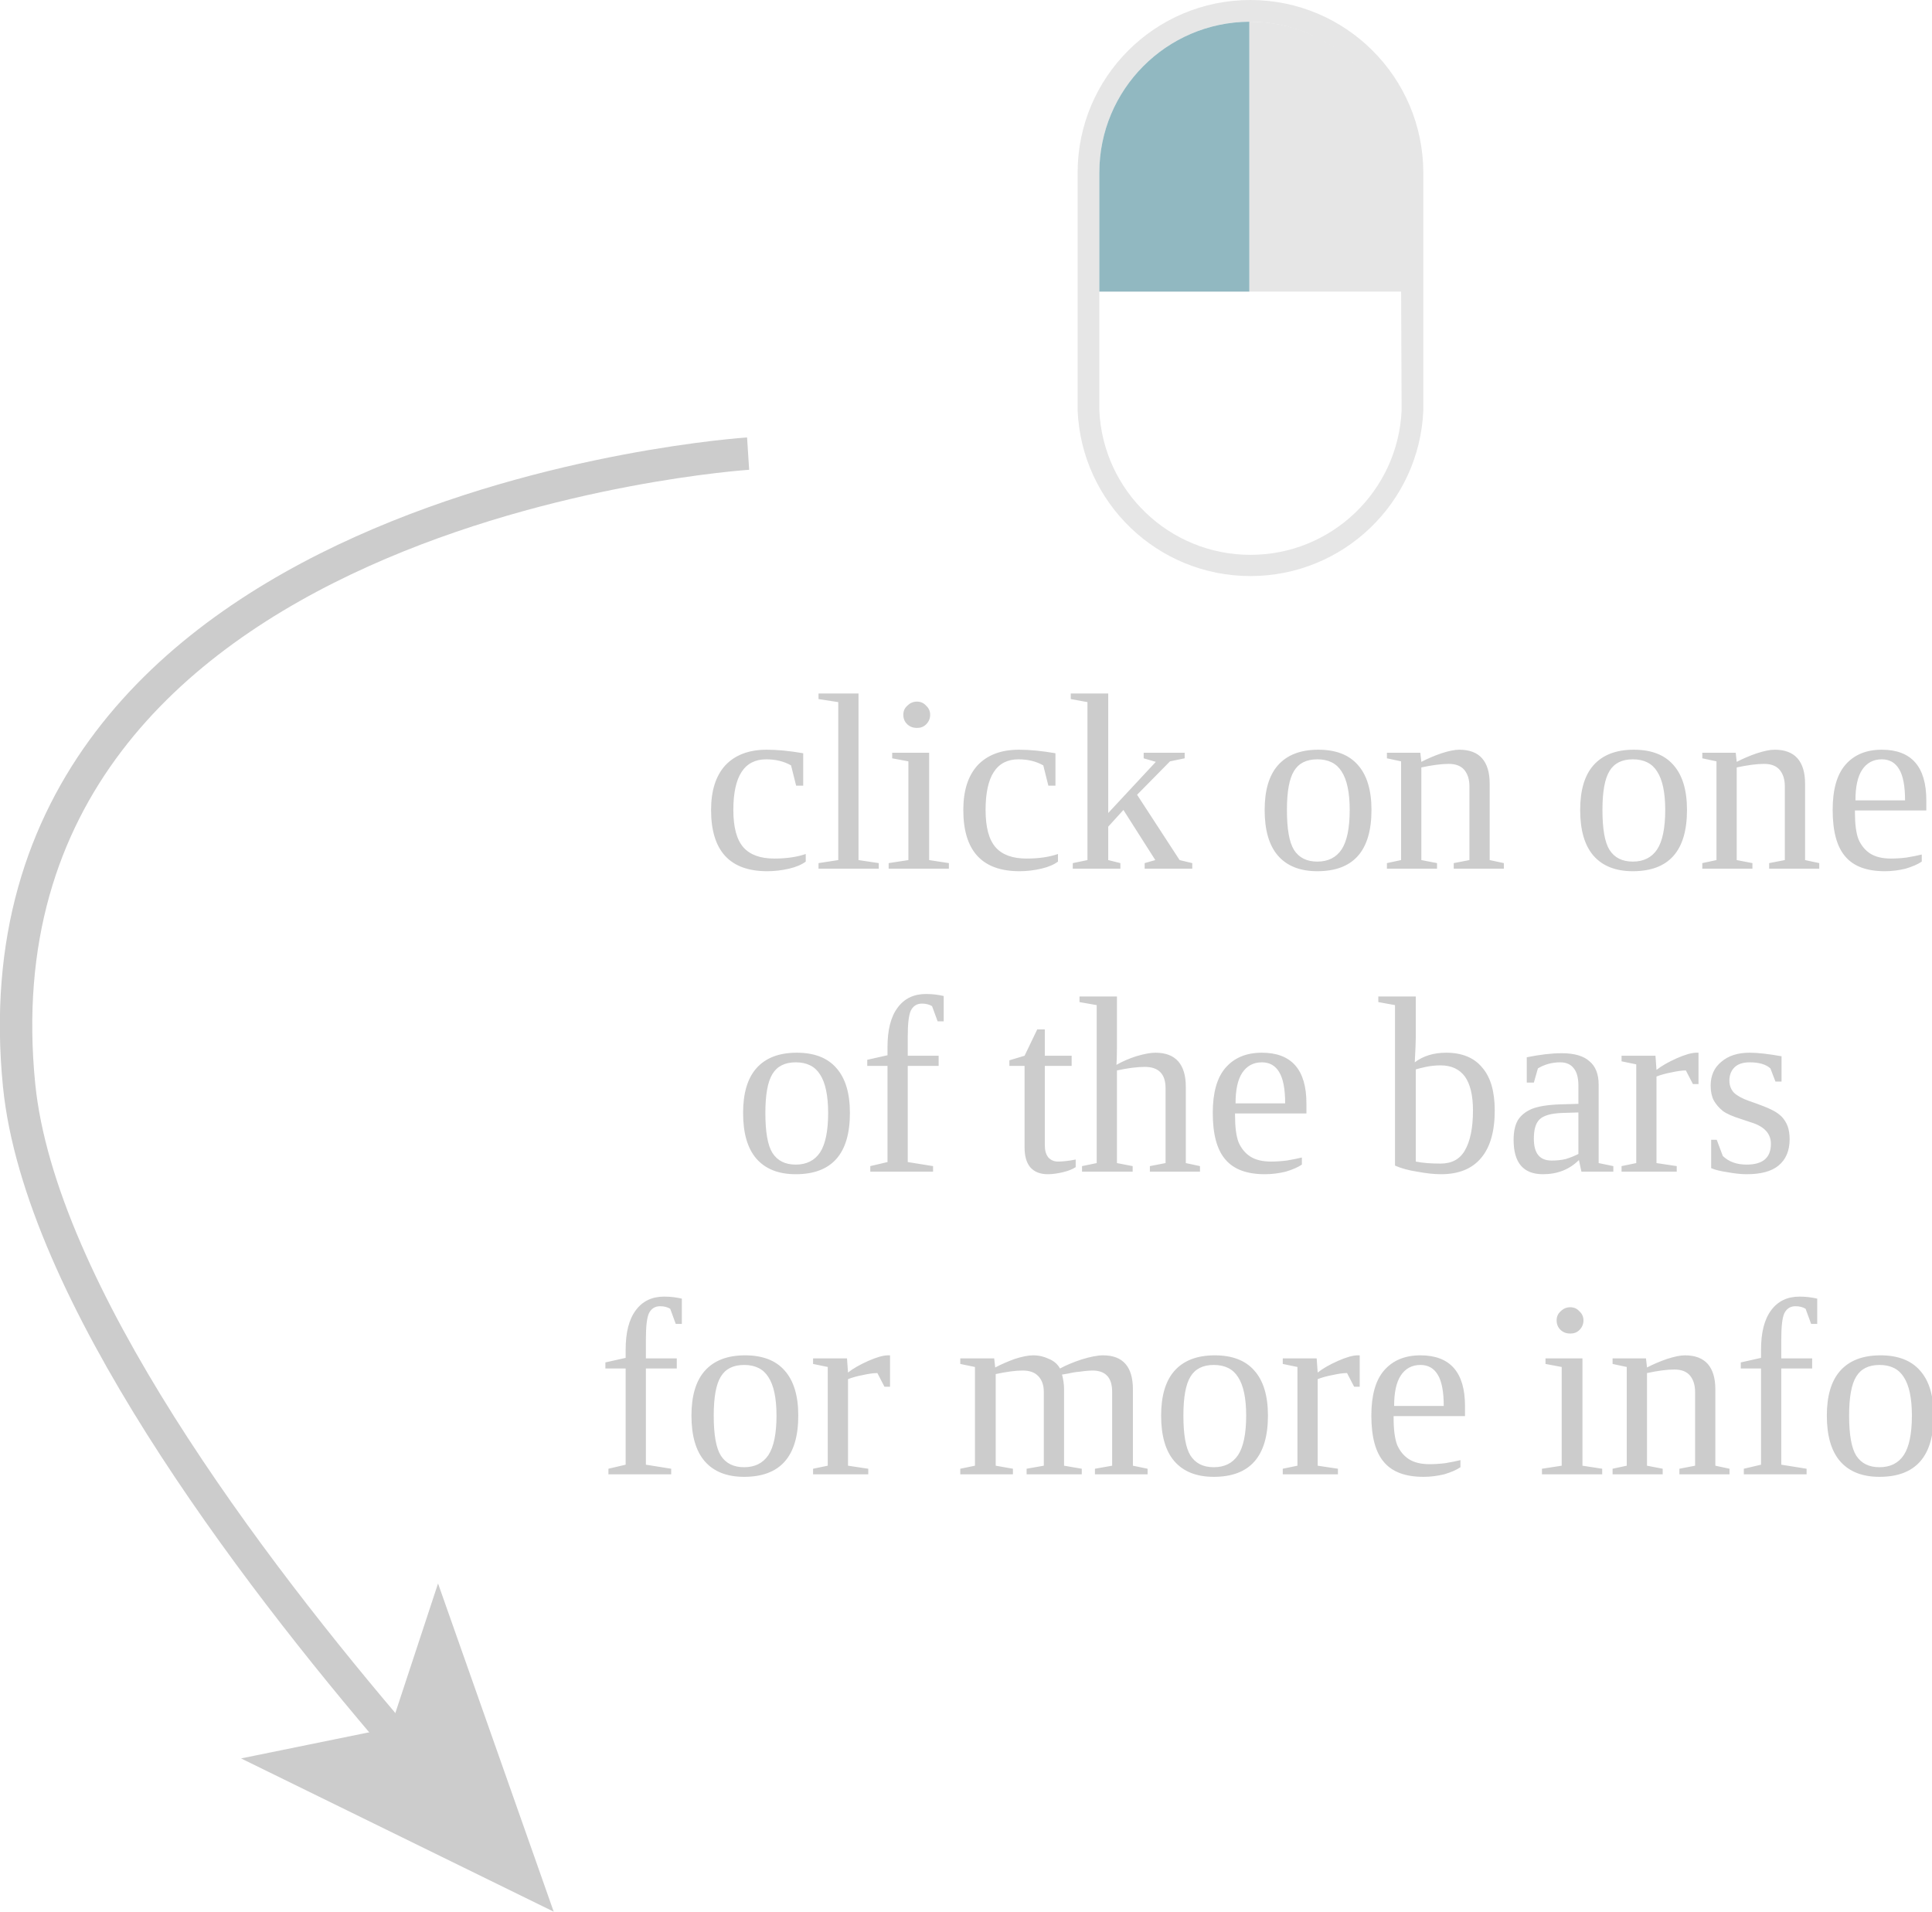
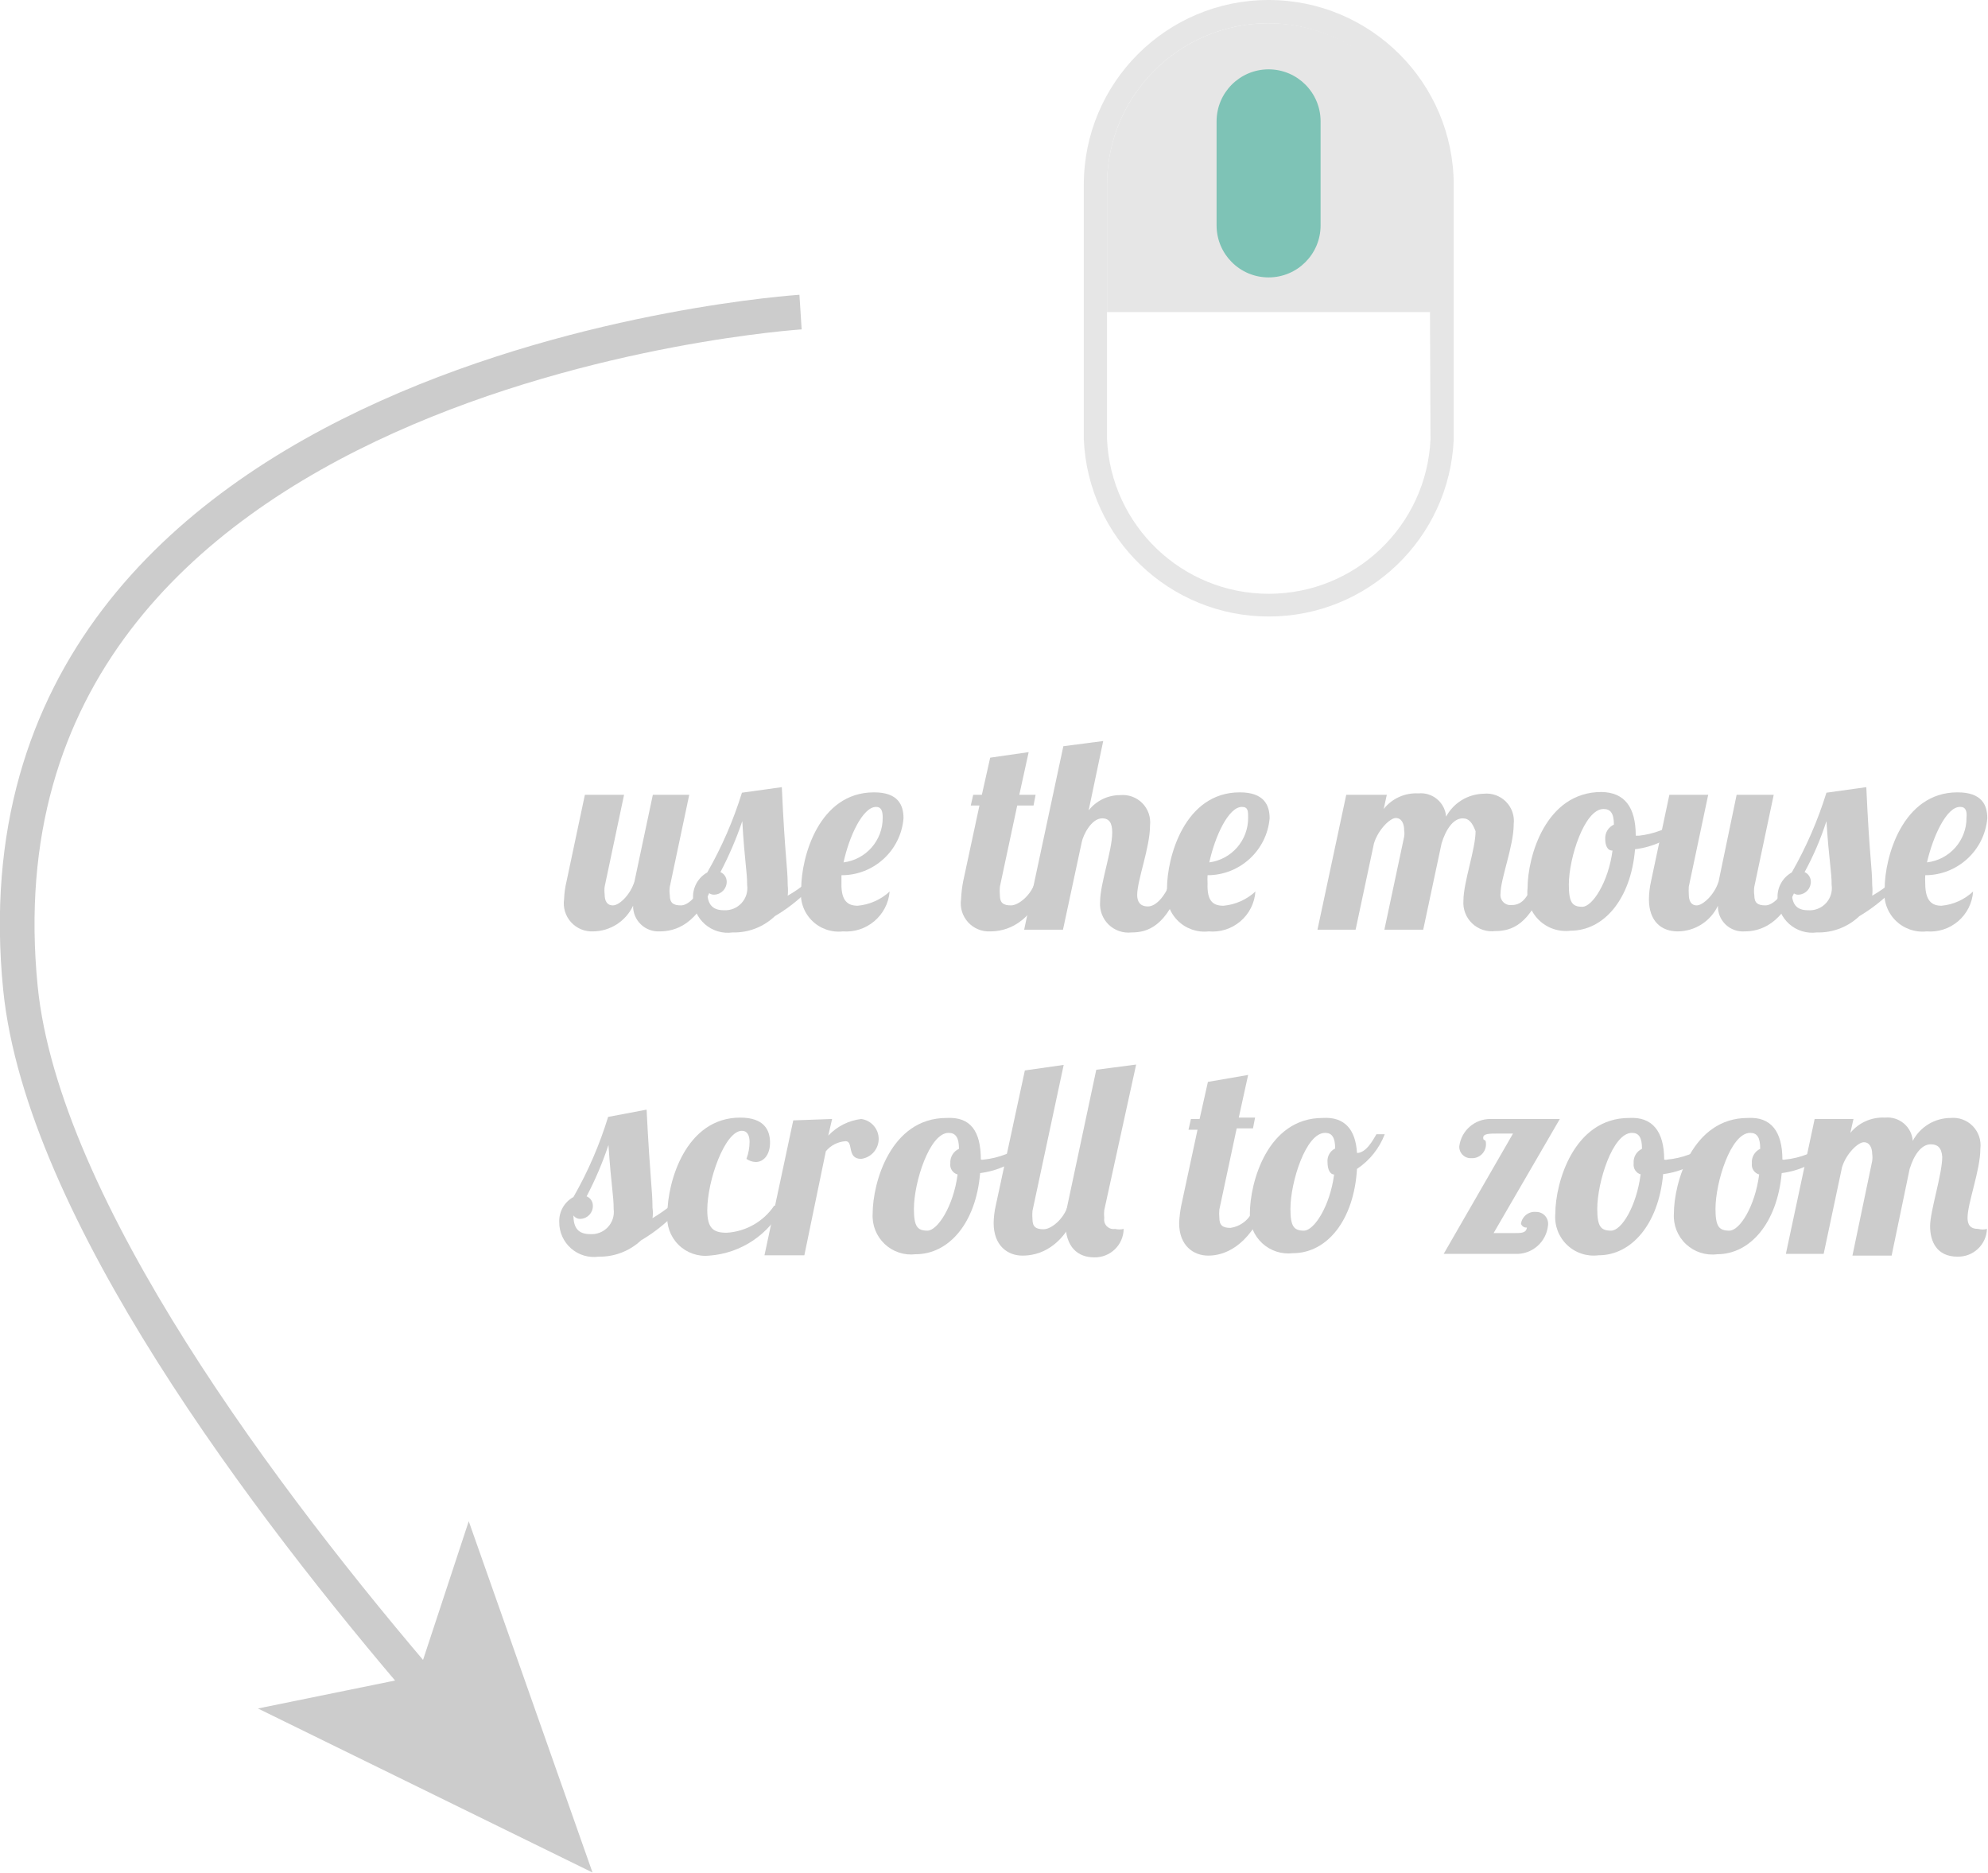
- <svg xmlns="http://www.w3.org/2000/svg" viewBox="0 0 59.63 59">
+ <svg xmlns="http://www.w3.org/2000/svg" viewBox="0 0 57.34 54">
  <defs>
-     <style>.cls-1{font-size:7.79px;font-family:Lobster1.4, Lobster 1.4;}.cls-1,.cls-3{fill:#ccc;}.cls-2{fill:none;stroke:#ccc;stroke-miterlimit:10;}.cls-4{fill:#e6e6e6;}.cls-5{fill:#91b8c1;}</style>
+     <style>.cls-1{fill:#ccc;}.cls-2{fill:none;stroke:#ccc;stroke-miterlimit:10;}.cls-3{fill:#e6e6e6;}.cls-4{fill:#16a085;opacity:0.5;}</style>
  </defs>
-   <g id="tip1">
-     <text class="cls-1" transform="translate(21.65 26.81)">click on one<tspan x="0.99" y="9.35">of the bars </tspan>
-       <tspan x="-3.2" y="18.69">for more info!</tspan>
-     </text>
-     <g id="arrow1">
-       <path class="cls-2" d="M23.09,14S-1.2,15.56.59,33.5c.64,6.34,7.09,14.88,11.74,20.29" />
-       <polygon class="cls-3" points="17.09 59 7.44 54.27 12.05 53.33 13.52 48.87 17.09 59" />
+   <g id="tip2">
+     <g id="txt2">
+       <path class="cls-1" d="M19.88,22.92l-.56,2.65a.8.8,0,0,0,0,.25c0,.22.1.29.32.29s.51-.3.63-.69h.32c-.44,1.27-1.14,1.44-1.56,1.44a.73.73,0,0,1-.77-.74,1.29,1.29,0,0,1-1.15.74.81.81,0,0,1-.84-.93,2.58,2.58,0,0,1,.07-.51l.53-2.5H18l-.56,2.65a.89.89,0,0,0,0,.22c0,.18.06.32.24.32s.5-.3.62-.69l.53-2.5Z" />
+       <path class="cls-1" d="M23.54,25.42a4.61,4.61,0,0,1-1.19,1,1.7,1.7,0,0,1-1.22.47,1,1,0,0,1-1.14-1,.8.8,0,0,1,.41-.73,11.48,11.48,0,0,0,1-2.3l1.15-.16c.09,2,.17,2.32.17,2.83a1.39,1.39,0,0,1,0,.3,3.65,3.65,0,0,0,.56-.39Zm-2.93.38a.23.23,0,0,1-.21-.1c0,.37.14.55.48.55a.64.64,0,0,0,.67-.73c0-.4-.07-.64-.14-1.84a10.32,10.32,0,0,1-.63,1.47.3.3,0,0,1,.18.27A.37.37,0,0,1,20.61,25.8Z" />
+       <path class="cls-1" d="M24.74,26.12a1.57,1.57,0,0,0,.92-.41,1.26,1.26,0,0,1-1.35,1.15,1.09,1.09,0,0,1-1.2-1.24c0-.89.5-2.77,2.1-2.77.69,0,.85.36.85.75a1.79,1.79,0,0,1-1.79,1.64c0,.08,0,.17,0,.24C24.26,26,24.47,26.12,24.74,26.12Zm.53-2.85c-.39,0-.78.86-.94,1.6a1.29,1.29,0,0,0,1.13-1.29C25.46,23.39,25.42,23.27,25.27,23.27Z" />
+       <path class="cls-1" d="M29.67,21.69l-.27,1.23h.47l-.06.31h-.47l-.5,2.34a1.29,1.29,0,0,0,0,.25c0,.22.1.29.32.29s.59-.3.7-.69h.33c-.44,1.27-1.21,1.44-1.63,1.44a.81.81,0,0,1-.84-.93,3.49,3.49,0,0,1,.06-.51l.47-2.19H28l.07-.31h.25l.24-1.07Z" />
+       <path class="cls-1" d="M31.79,23.6c-.31,0-.55.48-.59.69l-.54,2.52H29.54l1.13-5.29,1.15-.15-.42,2a1.15,1.15,0,0,1,.91-.44.79.79,0,0,1,.86.88c0,.63-.37,1.57-.37,2,0,.19.08.33.31.33s.48-.28.65-.69h.33c-.44,1.28-1,1.44-1.45,1.44a.82.82,0,0,1-.91-.88c0-.53.35-1.48.35-2C32.08,23.74,32,23.6,31.79,23.6Z" />
+       <path class="cls-1" d="M35.29,26.12a1.57,1.57,0,0,0,.92-.41,1.24,1.24,0,0,1-1.35,1.15,1.09,1.09,0,0,1-1.2-1.24c0-.89.5-2.77,2.1-2.77.69,0,.86.36.86.75a1.8,1.8,0,0,1-1.79,1.64,2.12,2.12,0,0,0,0,.24C34.81,26,35,26.12,35.29,26.12Zm.53-2.85c-.39,0-.78.86-.94,1.6A1.29,1.29,0,0,0,36,23.58C36,23.39,36,23.27,35.82,23.27Z" />
+       <path class="cls-1" d="M42.19,23.6c-.28,0-.49.33-.61.72l-.53,2.49H39.93l.57-2.68a.58.58,0,0,0,0-.19c0-.18-.07-.35-.24-.35s-.51.34-.63.73l-.53,2.49H38l.83-3.89H40l-.09.41a1.19,1.19,0,0,1,1-.45.73.73,0,0,1,.8.67,1.26,1.26,0,0,1,1.08-.66.79.79,0,0,1,.87.88c0,.63-.38,1.57-.38,2a.29.29,0,0,0,.32.33c.34,0,.48-.28.65-.69h.33c-.44,1.28-1,1.44-1.45,1.44a.82.82,0,0,1-.92-.88c0-.53.35-1.48.35-2C42.47,23.74,42.38,23.6,42.19,23.6Z" />
+       <path class="cls-1" d="M47.18,24.1h.09a2.52,2.52,0,0,0,1.2-.46l.07.21a2.44,2.44,0,0,1-1.38.64c-.12,1.44-.9,2.35-1.86,2.35a1.11,1.11,0,0,1-1.24-1.23c0-.9.52-2.77,2.13-2.77C46.86,22.85,47.18,23.28,47.18,24.1Zm-.67.43c-.16,0-.21-.17-.21-.33a.43.43,0,0,1,.25-.42c0-.33-.1-.45-.3-.45-.55,0-1,1.42-1,2.18,0,.52.1.64.39.64S46.39,25.44,46.51,24.53Z" />
+       <path class="cls-1" d="M51.16,22.92l-.56,2.65a.85.85,0,0,0,0,.25c0,.22.1.29.32.29s.52-.3.63-.69h.33c-.44,1.27-1.14,1.44-1.56,1.44a.72.72,0,0,1-.77-.74,1.29,1.29,0,0,1-1.16.74c-.46,0-.83-.28-.83-.93a2.5,2.5,0,0,1,.06-.51l.53-2.5h1.12l-.56,2.65a1.8,1.8,0,0,0,0,.22c0,.18.06.32.23.32s.51-.3.63-.69l.52-2.5Z" />
+       <path class="cls-1" d="M54.82,25.42a4.78,4.78,0,0,1-1.19,1,1.71,1.71,0,0,1-1.23.47,1,1,0,0,1-1.13-1,.8.8,0,0,1,.41-.73,11.48,11.48,0,0,0,1-2.3l1.15-.16c.09,2,.17,2.32.17,2.83a1.39,1.39,0,0,1,0,.3,3.65,3.65,0,0,0,.56-.39Zm-2.93.38a.22.22,0,0,1-.21-.1c0,.37.13.55.47.55a.64.64,0,0,0,.68-.73c0-.4-.07-.64-.15-1.84a8.45,8.45,0,0,1-.63,1.47.3.3,0,0,1,.18.27A.37.37,0,0,1,51.89,25.8Z" />
+       <path class="cls-1" d="M56,26.12a1.54,1.54,0,0,0,.91-.41,1.24,1.24,0,0,1-1.34,1.15,1.1,1.1,0,0,1-1.21-1.24c0-.89.51-2.77,2.1-2.77.7,0,.86.36.86.75a1.8,1.8,0,0,1-1.79,1.64,2.12,2.12,0,0,0,0,.24C55.53,26,55.74,26.12,56,26.12Zm.53-2.85c-.39,0-.78.86-.95,1.6a1.29,1.29,0,0,0,1.14-1.29C56.74,23.39,56.69,23.27,56.55,23.27Z" />
+       <path class="cls-1" d="M19.68,34.77a4.65,4.65,0,0,1-1.19,1,1.74,1.74,0,0,1-1.22.47,1,1,0,0,1-1.14-1,.79.79,0,0,1,.41-.72,11.32,11.32,0,0,0,1-2.31L18.65,32c.1,2,.17,2.32.17,2.83a1,1,0,0,1,0,.3,4.86,4.86,0,0,0,.56-.39Zm-2.93.38a.23.23,0,0,1-.21-.1c0,.36.14.54.48.54a.64.64,0,0,0,.68-.72c0-.41-.07-.65-.15-1.85a10,10,0,0,1-.63,1.48.29.29,0,0,1,.18.27A.37.37,0,0,1,16.75,35.15Z" />
+       <path class="cls-1" d="M21.62,32.93c0-.19-.07-.32-.22-.32-.49,0-1,1.43-1,2.29,0,.53.18.65.56.65a1.78,1.78,0,0,0,1.37-.78h.27a2.6,2.6,0,0,1-2.14,1.44A1.1,1.1,0,0,1,19.25,35c0-.9.52-2.77,2.1-2.77.69,0,.86.36.86.72s-.19.56-.41.56a.48.48,0,0,1-.27-.09A1.43,1.43,0,0,0,21.62,32.93Z" />
+       <path class="cls-1" d="M24,32.27l-.11.48a1.56,1.56,0,0,1,.95-.48.58.58,0,0,1,0,1.15c-.43,0-.21-.51-.45-.51a.81.81,0,0,0-.57.29l-.62,3H22.05l.83-3.89Z" />
+       <path class="cls-1" d="M28.29,33.44a.18.18,0,0,0,.09,0,2.44,2.44,0,0,0,1.2-.47l.07.21a2.45,2.45,0,0,1-1.38.65c-.12,1.44-.9,2.34-1.86,2.34A1.11,1.11,0,0,1,25.17,35c0-.89.52-2.76,2.13-2.76C28,32.2,28.29,32.63,28.29,33.44Zm-.67.43a.29.29,0,0,1-.21-.32.43.43,0,0,1,.25-.42c0-.33-.1-.46-.3-.46-.55,0-1,1.43-1,2.19,0,.51.1.63.39.63S27.5,34.79,27.62,33.87Z" />
+       <path class="cls-1" d="M30.68,30.71l-.9,4.21a1.2,1.2,0,0,0,0,.24c0,.22.1.29.32.29s.58-.29.7-.68h.33c-.45,1.27-1.22,1.44-1.64,1.44s-.83-.28-.83-.94a2.41,2.41,0,0,1,.06-.5l.84-3.9Z" />
+       <path class="cls-1" d="M31.85,34.9a1,1,0,0,0,0,.23.27.27,0,0,0,.31.31.52.52,0,0,0,.25,0,.83.83,0,0,1-.85.82c-.47,0-.83-.29-.83-1a2.5,2.5,0,0,1,.06-.51l.83-3.9,1.15-.15Z" />
+       <path class="cls-1" d="M36,31l-.27,1.23h.47l-.06.31h-.47l-.5,2.34a1.2,1.2,0,0,0,0,.24c0,.22.1.29.32.29a.83.83,0,0,0,.7-.68h.33C36,36,35.27,36.21,34.85,36.21s-.84-.28-.84-.94a3.37,3.37,0,0,1,.06-.5l.47-2.19h-.26l.07-.31h.25l.24-1.07Z" />
+       <path class="cls-1" d="M39.14,33.25c.27,0,.47-.39.56-.54h.24a2.11,2.11,0,0,1-.8,1c-.09,1.49-.87,2.43-1.85,2.43A1.11,1.11,0,0,1,36.05,35c0-.89.5-2.76,2.1-2.76C38.77,32.2,39.1,32.56,39.14,33.25Zm-.66.62c-.12,0-.19-.15-.19-.35a.4.4,0,0,1,.22-.4c0-.33-.1-.45-.29-.45-.56,0-1,1.43-1,2.19,0,.51.1.63.39.63S38.36,34.79,38.48,33.87Z" />
+       <path class="cls-1" d="M43.87,35.29a.4.4,0,0,1,.44-.34.34.34,0,0,1,.34.38.91.91,0,0,1-.95.83H41.64l2-3.47h-.43c-.25,0-.43,0-.43.12s.08,0,.08.18a.4.4,0,0,1-.42.41.33.33,0,0,1-.35-.34.9.9,0,0,1,.9-.79h2l-1.91,3.29c.13,0,.38,0,.59,0s.35,0,.37-.16A.16.16,0,0,1,43.87,35.29Z" />
+       <path class="cls-1" d="M48,33.44a.15.15,0,0,0,.09,0A2.41,2.41,0,0,0,49.27,33l.07.21a2.42,2.42,0,0,1-1.37.65c-.13,1.44-.91,2.34-1.86,2.34A1.11,1.11,0,0,1,44.86,35c0-.89.53-2.76,2.13-2.76C47.66,32.2,48,32.63,48,33.44Zm-.67.43a.29.29,0,0,1-.21-.32.42.42,0,0,1,.24-.42c0-.33-.09-.46-.29-.46-.56,0-1,1.43-1,2.19,0,.51.1.63.4.63S47.2,34.79,47.32,33.87Z" />
+       <path class="cls-1" d="M51.41,33.44a.13.13,0,0,0,.08,0,2.4,2.4,0,0,0,1.2-.47l.07.21a2.42,2.42,0,0,1-1.37.65c-.13,1.44-.91,2.34-1.86,2.34A1.11,1.11,0,0,1,48.28,35c0-.89.53-2.76,2.13-2.76C51.08,32.2,51.41,32.63,51.41,33.44Zm-.67.43a.29.29,0,0,1-.21-.32.42.42,0,0,1,.24-.42c0-.33-.09-.46-.29-.46-.56,0-1,1.43-1,2.19,0,.51.1.63.4.63S50.62,34.79,50.74,33.87Z" />
+       <path class="cls-1" d="M55.69,33c-.28,0-.49.32-.61.71l-.52,2.5H53.43L54,33.48a.69.69,0,0,0,0-.2c0-.17-.07-.34-.24-.34s-.51.33-.63.72l-.53,2.5H51.51l.83-3.89h1.12l-.09.4a1.21,1.21,0,0,1,1-.44.73.73,0,0,1,.8.67,1.24,1.24,0,0,1,1.09-.66.79.79,0,0,1,.86.88c0,.63-.37,1.57-.37,2,0,.19.07.32.31.32a.47.47,0,0,0,.25,0,.83.83,0,0,1-.85.8c-.6,0-.79-.44-.79-.88s.35-1.49.35-2C56,33.09,55.88,33,55.69,33Z" />
    </g>
-     <g id="mouse1">
-       <path class="cls-4" d="M38.59,0a5.33,5.33,0,0,0-5.33,5.33v7.34a5.34,5.34,0,0,0,10.67,0V5.33A5.34,5.34,0,0,0,38.59,0Zm4.67,12.67a4.67,4.67,0,0,1-9.33,0V5.33A4.66,4.66,0,0,1,38.56.67h0a4.67,4.67,0,0,1,4.67,4.66Z" />
-       <path class="cls-4" d="M43.26,5.33V9h-4.7V.67h0A4.67,4.67,0,0,1,43.26,5.33Z" />
-       <path class="cls-5" d="M38.56.67V9H33.93V5.33A4.66,4.66,0,0,1,38.56.67Z" />
+     <g id="arrow2">
+       <path class="cls-2" d="M23.09,9S-1.2,10.56.59,28.5c.64,6.34,7.09,14.88,11.74,20.29" />
+       <polygon class="cls-1" points="17.09 54 7.44 49.27 12.05 48.33 13.52 43.87 17.09 54" />
+     </g>
+     <g id="mouse2">
+       <path class="cls-3" d="M36.59,0a5.33,5.33,0,0,0-5.33,5.33v7.34a5.34,5.34,0,0,0,10.67,0V5.33A5.34,5.34,0,0,0,36.59,0Zm4.67,12.67a4.67,4.67,0,0,1-9.33,0V5.33A4.66,4.66,0,0,1,36.56.67h0a4.67,4.67,0,0,1,4.67,4.66Z" />
+       <path class="cls-3" d="M41.26,5.33V9h-4.7V.67h0A4.67,4.67,0,0,1,41.26,5.33Z" />
+       <path class="cls-3" d="M36.56.67V9H31.93V5.33A4.66,4.66,0,0,1,36.56.67Z" />
+       <rect class="cls-4" x="35.09" y="2" width="3" height="6" rx="1.5" ry="1.5" />
    </g>
  </g>
</svg>
